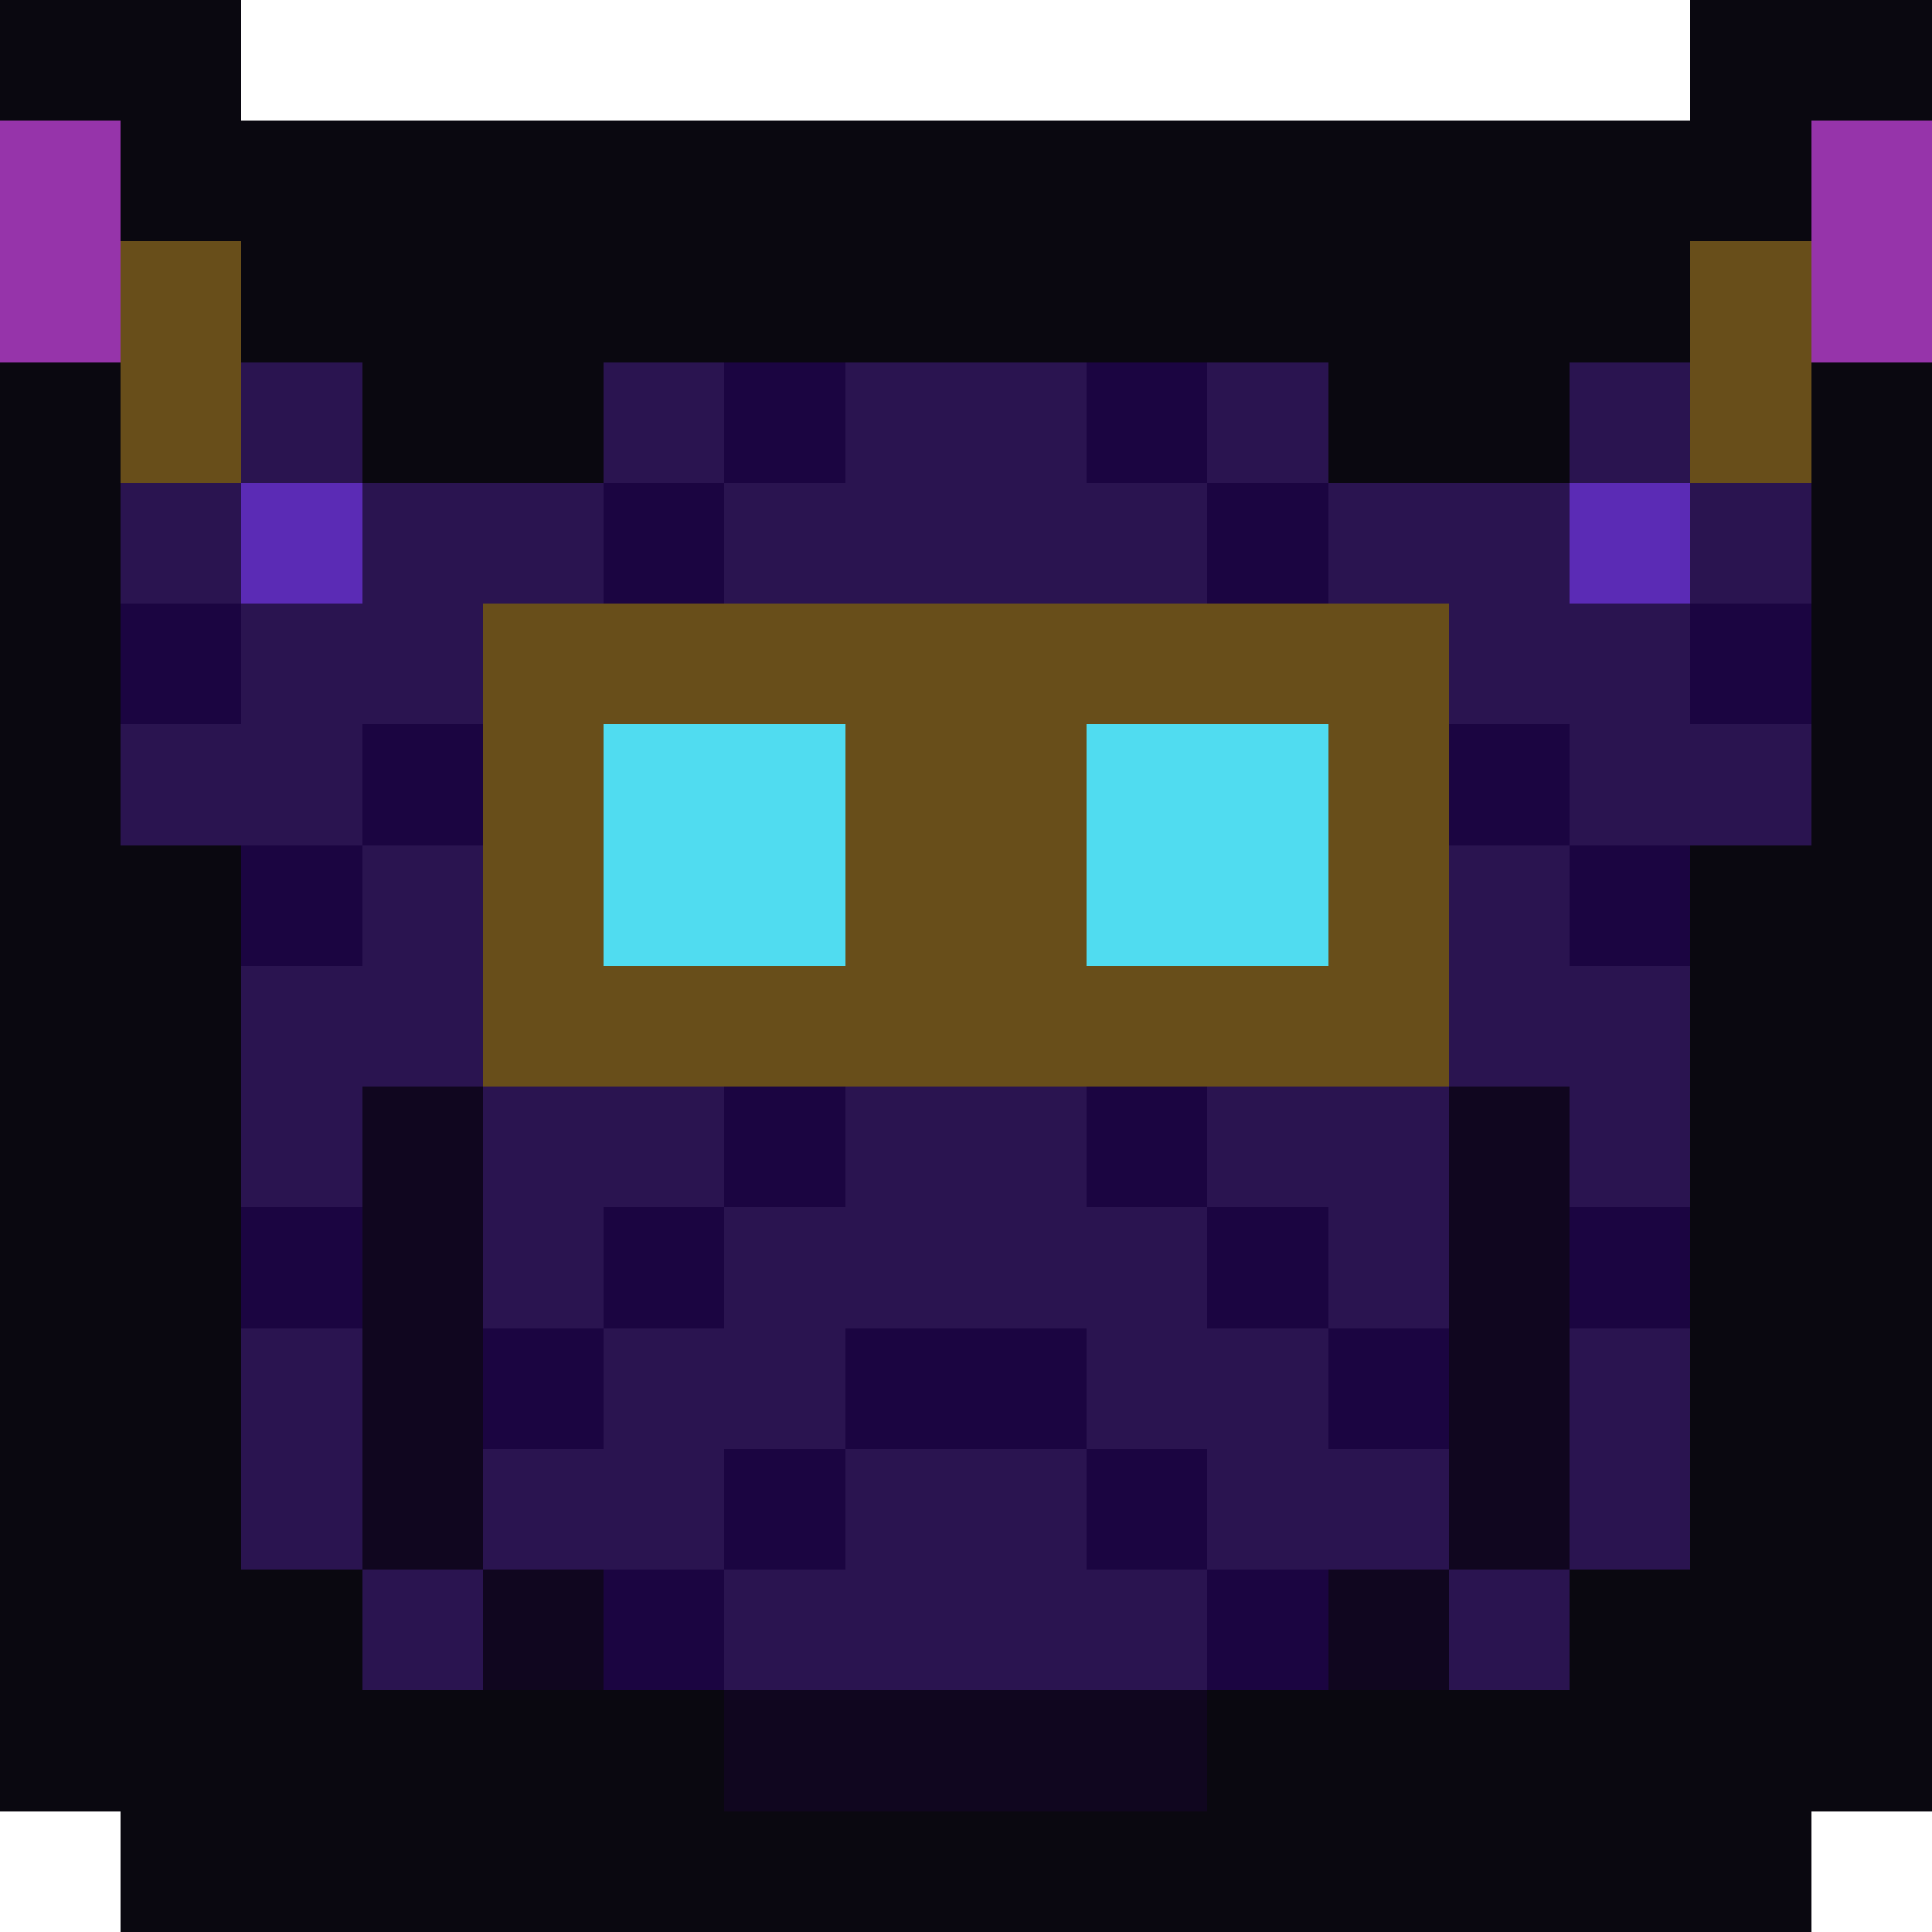
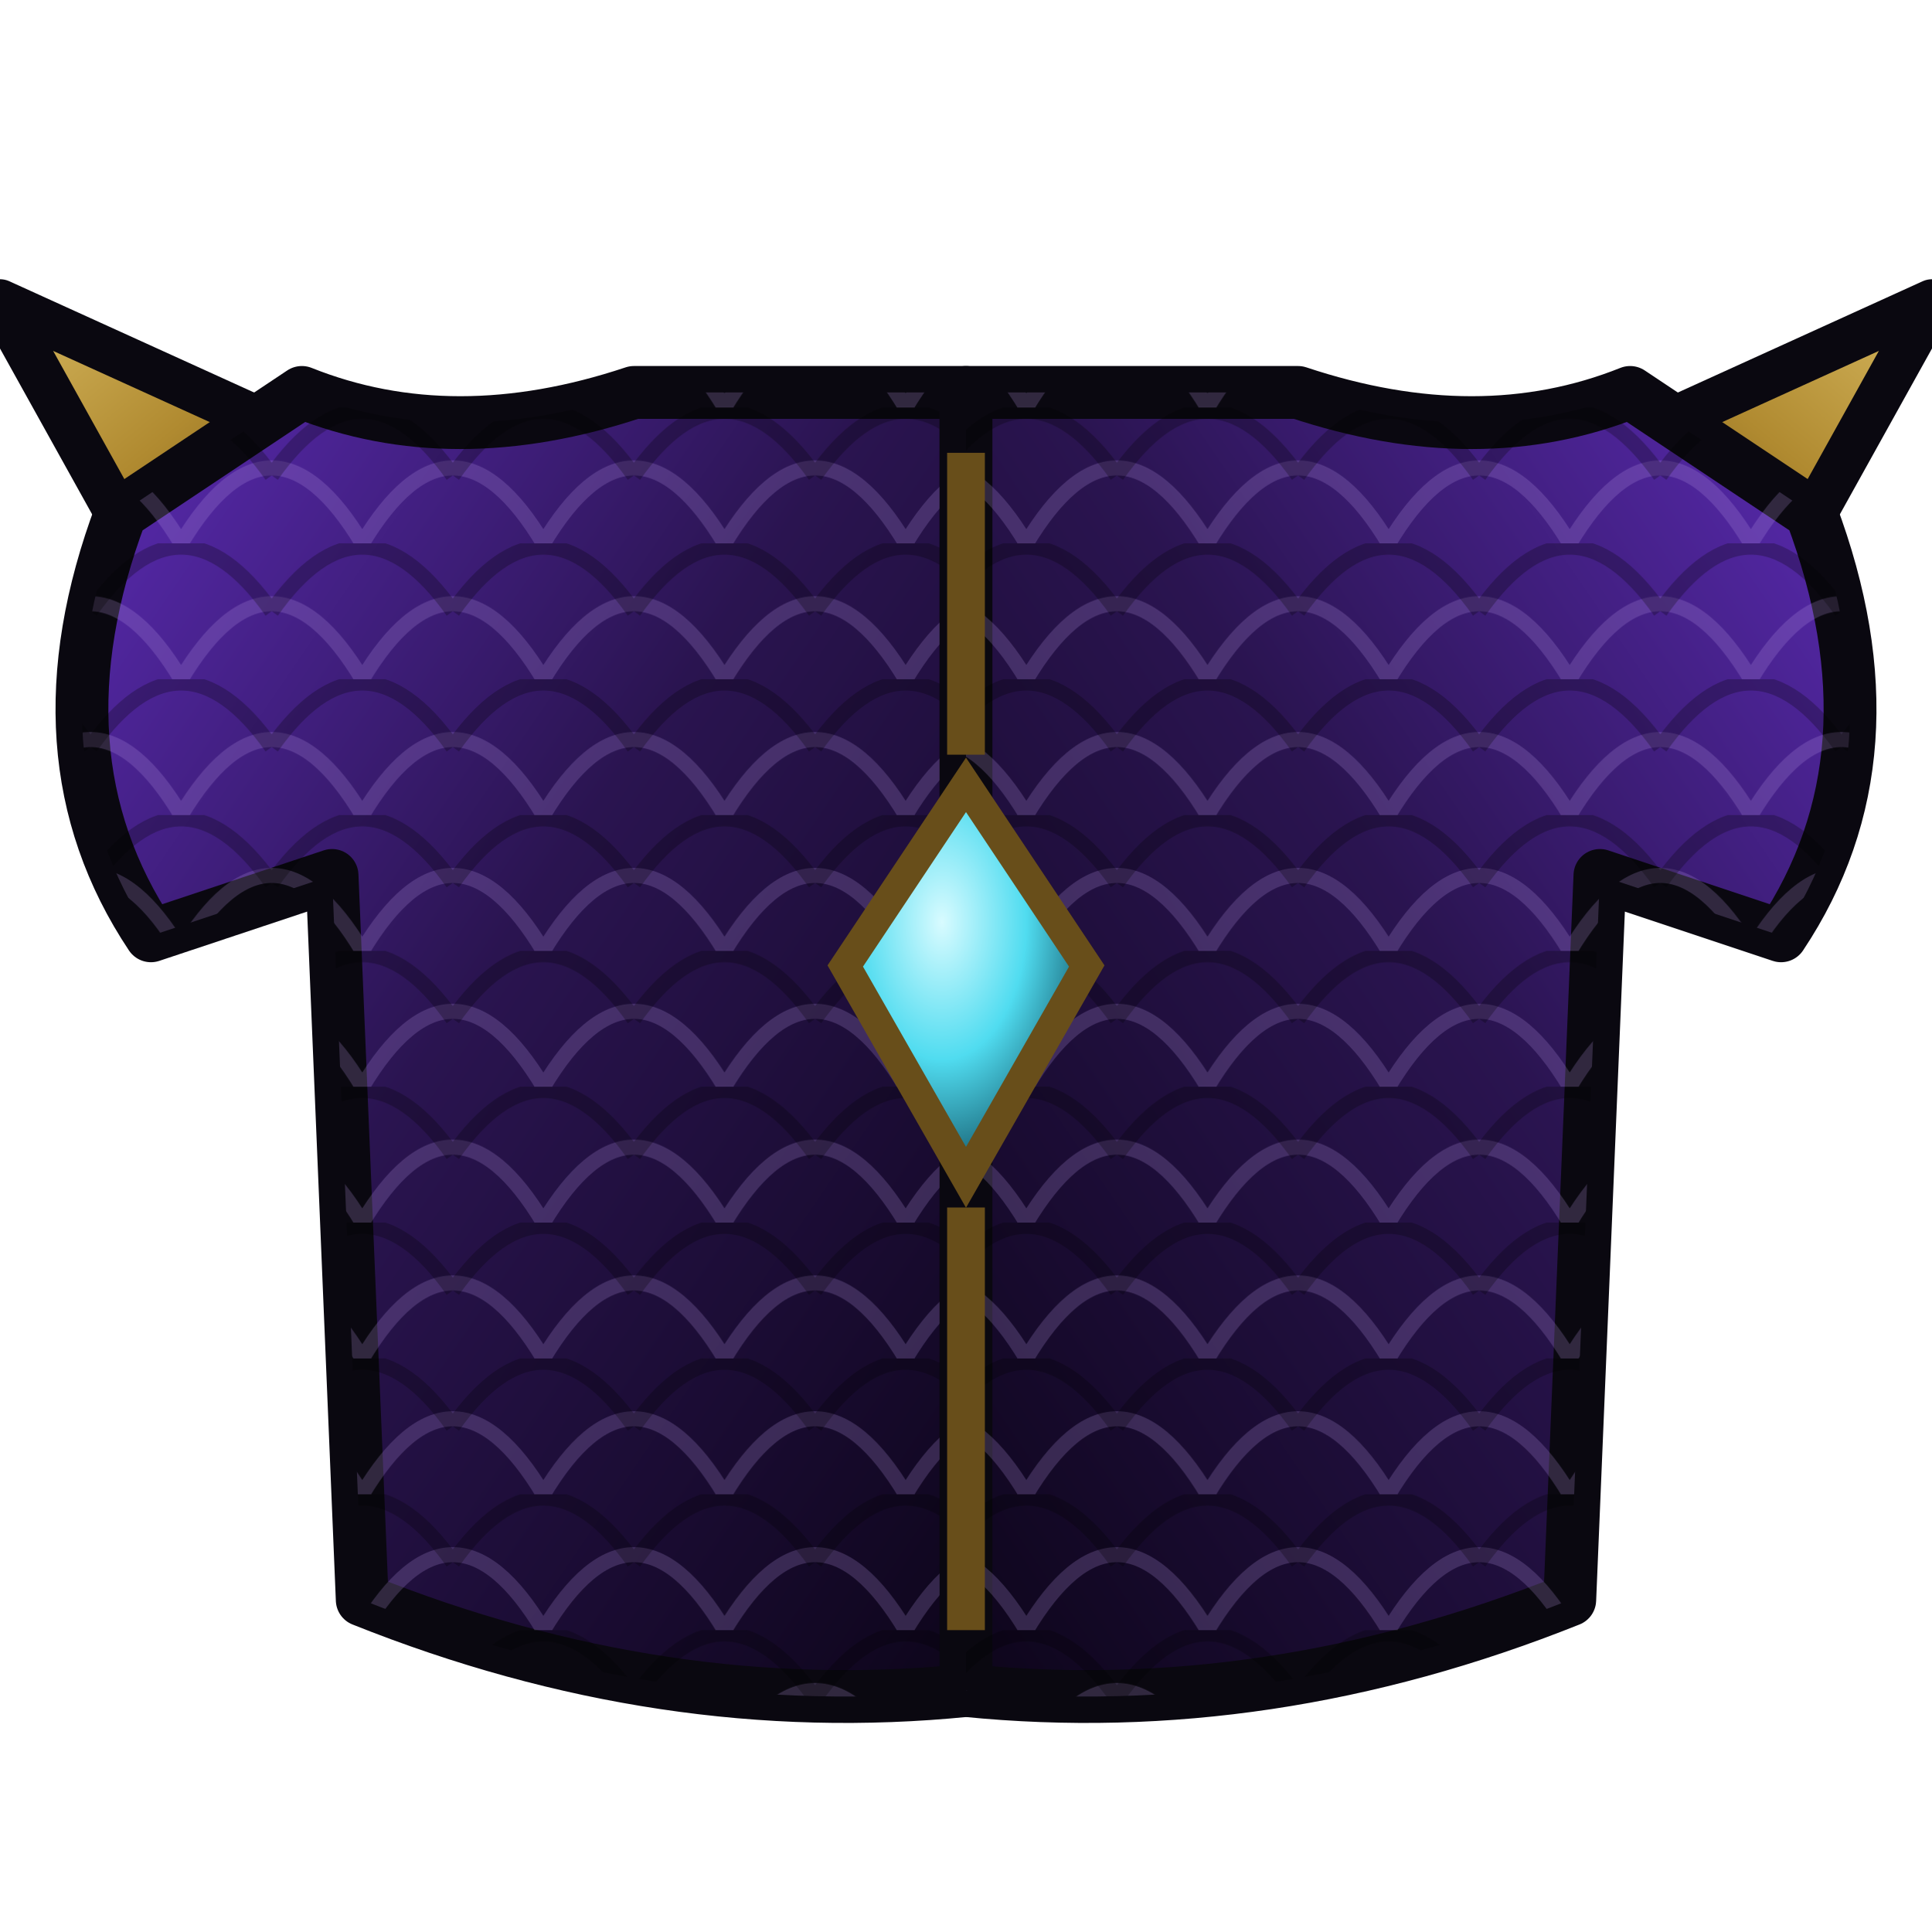
- <svg xmlns="http://www.w3.org/2000/svg" viewBox="0 0 16 16" width="128" height="128" shape-rendering="crispEdges">
-   <rect x="0" y="0" width="2" height="1" fill="#0a0810" />
-   <rect x="14" y="0" width="2" height="1" fill="#0a0810" />
-   <rect x="0" y="1" width="1" height="1" fill="#9634aa" />
-   <rect x="1" y="1" width="14" height="1" fill="#0a0810" />
-   <rect x="15" y="1" width="1" height="1" fill="#9634aa" />
-   <rect x="0" y="2" width="1" height="1" fill="#9634aa" />
-   <rect x="1" y="2" width="1" height="1" fill="#684e1a" />
-   <rect x="2" y="2" width="12" height="1" fill="#0a0810" />
-   <rect x="14" y="2" width="1" height="1" fill="#684e1a" />
-   <rect x="15" y="2" width="1" height="1" fill="#9634aa" />
-   <rect x="0" y="3" width="1" height="1" fill="#0a0810" />
-   <rect x="1" y="3" width="1" height="1" fill="#684e1a" />
-   <rect x="2" y="3" width="1" height="1" fill="#2a1450" />
-   <rect x="3" y="3" width="2" height="1" fill="#0a0810" />
-   <rect x="5" y="3" width="1" height="1" fill="#2a1450" />
-   <rect x="6" y="3" width="1" height="1" fill="#1b0541" />
-   <rect x="7" y="3" width="2" height="1" fill="#2a1450" />
-   <rect x="9" y="3" width="1" height="1" fill="#1b0541" />
-   <rect x="10" y="3" width="1" height="1" fill="#2a1450" />
-   <rect x="11" y="3" width="2" height="1" fill="#0a0810" />
-   <rect x="13" y="3" width="1" height="1" fill="#2a1450" />
-   <rect x="14" y="3" width="1" height="1" fill="#684e1a" />
-   <rect x="15" y="3" width="1" height="1" fill="#0a0810" />
-   <rect x="0" y="4" width="1" height="1" fill="#0a0810" />
-   <rect x="1" y="4" width="1" height="1" fill="#2a1450" />
-   <rect x="2" y="4" width="1" height="1" fill="#5b2bb5" />
-   <rect x="3" y="4" width="2" height="1" fill="#2a1450" />
-   <rect x="5" y="4" width="1" height="1" fill="#1b0541" />
-   <rect x="6" y="4" width="4" height="1" fill="#2a1450" />
-   <rect x="10" y="4" width="1" height="1" fill="#1b0541" />
-   <rect x="11" y="4" width="2" height="1" fill="#2a1450" />
-   <rect x="13" y="4" width="1" height="1" fill="#5b2bb5" />
-   <rect x="14" y="4" width="1" height="1" fill="#2a1450" />
-   <rect x="15" y="4" width="1" height="1" fill="#0a0810" />
-   <rect x="0" y="5" width="1" height="1" fill="#0a0810" />
-   <rect x="1" y="5" width="1" height="1" fill="#1b0541" />
-   <rect x="2" y="5" width="2" height="1" fill="#2a1450" />
-   <rect x="4" y="5" width="8" height="1" fill="#684e1a" />
-   <rect x="12" y="5" width="2" height="1" fill="#2a1450" />
-   <rect x="14" y="5" width="1" height="1" fill="#1b0541" />
-   <rect x="15" y="5" width="1" height="1" fill="#0a0810" />
-   <rect x="0" y="6" width="1" height="1" fill="#0a0810" />
-   <rect x="1" y="6" width="2" height="1" fill="#2a1450" />
-   <rect x="3" y="6" width="1" height="1" fill="#1b0541" />
-   <rect x="4" y="6" width="1" height="1" fill="#684e1a" />
-   <rect x="5" y="6" width="2" height="1" fill="#50dcf0" />
-   <rect x="7" y="6" width="2" height="1" fill="#684e1a" />
-   <rect x="9" y="6" width="2" height="1" fill="#50dcf0" />
-   <rect x="11" y="6" width="1" height="1" fill="#684e1a" />
-   <rect x="12" y="6" width="1" height="1" fill="#1b0541" />
-   <rect x="13" y="6" width="2" height="1" fill="#2a1450" />
-   <rect x="15" y="6" width="1" height="1" fill="#0a0810" />
-   <rect x="0" y="7" width="2" height="1" fill="#0a0810" />
-   <rect x="2" y="7" width="1" height="1" fill="#1b0541" />
-   <rect x="3" y="7" width="1" height="1" fill="#2a1450" />
-   <rect x="4" y="7" width="1" height="1" fill="#684e1a" />
-   <rect x="5" y="7" width="2" height="1" fill="#50dcf0" />
-   <rect x="7" y="7" width="2" height="1" fill="#684e1a" />
-   <rect x="9" y="7" width="2" height="1" fill="#50dcf0" />
-   <rect x="11" y="7" width="1" height="1" fill="#684e1a" />
-   <rect x="12" y="7" width="1" height="1" fill="#2a1450" />
-   <rect x="13" y="7" width="1" height="1" fill="#1b0541" />
-   <rect x="14" y="7" width="2" height="1" fill="#0a0810" />
-   <rect x="0" y="8" width="2" height="1" fill="#0a0810" />
-   <rect x="2" y="8" width="2" height="1" fill="#2a1450" />
-   <rect x="4" y="8" width="8" height="1" fill="#684e1a" />
-   <rect x="12" y="8" width="2" height="1" fill="#2a1450" />
-   <rect x="14" y="8" width="2" height="1" fill="#0a0810" />
-   <rect x="0" y="9" width="2" height="1" fill="#0a0810" />
-   <rect x="2" y="9" width="1" height="1" fill="#2a1450" />
-   <rect x="3" y="9" width="1" height="1" fill="#10061f" />
-   <rect x="4" y="9" width="2" height="1" fill="#2a1450" />
-   <rect x="6" y="9" width="1" height="1" fill="#1b0541" />
-   <rect x="7" y="9" width="2" height="1" fill="#2a1450" />
-   <rect x="9" y="9" width="1" height="1" fill="#1b0541" />
-   <rect x="10" y="9" width="2" height="1" fill="#2a1450" />
-   <rect x="12" y="9" width="1" height="1" fill="#10061f" />
-   <rect x="13" y="9" width="1" height="1" fill="#2a1450" />
-   <rect x="14" y="9" width="2" height="1" fill="#0a0810" />
-   <rect x="0" y="10" width="2" height="1" fill="#0a0810" />
-   <rect x="2" y="10" width="1" height="1" fill="#1b0541" />
-   <rect x="3" y="10" width="1" height="1" fill="#10061f" />
-   <rect x="4" y="10" width="1" height="1" fill="#2a1450" />
-   <rect x="5" y="10" width="1" height="1" fill="#1b0541" />
-   <rect x="6" y="10" width="4" height="1" fill="#2a1450" />
-   <rect x="10" y="10" width="1" height="1" fill="#1b0541" />
-   <rect x="11" y="10" width="1" height="1" fill="#2a1450" />
-   <rect x="12" y="10" width="1" height="1" fill="#10061f" />
-   <rect x="13" y="10" width="1" height="1" fill="#1b0541" />
-   <rect x="14" y="10" width="2" height="1" fill="#0a0810" />
-   <rect x="0" y="11" width="2" height="1" fill="#0a0810" />
-   <rect x="2" y="11" width="1" height="1" fill="#2a1450" />
-   <rect x="3" y="11" width="1" height="1" fill="#10061f" />
-   <rect x="4" y="11" width="1" height="1" fill="#1b0541" />
-   <rect x="5" y="11" width="2" height="1" fill="#2a1450" />
-   <rect x="7" y="11" width="2" height="1" fill="#1b0541" />
-   <rect x="9" y="11" width="2" height="1" fill="#2a1450" />
-   <rect x="11" y="11" width="1" height="1" fill="#1b0541" />
-   <rect x="12" y="11" width="1" height="1" fill="#10061f" />
-   <rect x="13" y="11" width="1" height="1" fill="#2a1450" />
-   <rect x="14" y="11" width="2" height="1" fill="#0a0810" />
-   <rect x="0" y="12" width="2" height="1" fill="#0a0810" />
-   <rect x="2" y="12" width="1" height="1" fill="#2a1450" />
-   <rect x="3" y="12" width="1" height="1" fill="#10061f" />
-   <rect x="4" y="12" width="2" height="1" fill="#2a1450" />
-   <rect x="6" y="12" width="1" height="1" fill="#1b0541" />
-   <rect x="7" y="12" width="2" height="1" fill="#2a1450" />
-   <rect x="9" y="12" width="1" height="1" fill="#1b0541" />
-   <rect x="10" y="12" width="2" height="1" fill="#2a1450" />
-   <rect x="12" y="12" width="1" height="1" fill="#10061f" />
-   <rect x="13" y="12" width="1" height="1" fill="#2a1450" />
-   <rect x="14" y="12" width="2" height="1" fill="#0a0810" />
-   <rect x="0" y="13" width="3" height="1" fill="#0a0810" />
-   <rect x="3" y="13" width="1" height="1" fill="#2a1450" />
-   <rect x="4" y="13" width="1" height="1" fill="#10061f" />
-   <rect x="5" y="13" width="1" height="1" fill="#1b0541" />
-   <rect x="6" y="13" width="4" height="1" fill="#2a1450" />
-   <rect x="10" y="13" width="1" height="1" fill="#1b0541" />
-   <rect x="11" y="13" width="1" height="1" fill="#10061f" />
-   <rect x="12" y="13" width="1" height="1" fill="#2a1450" />
-   <rect x="13" y="13" width="3" height="1" fill="#0a0810" />
-   <rect x="0" y="14" width="6" height="1" fill="#0a0810" />
-   <rect x="6" y="14" width="4" height="1" fill="#10061f" />
-   <rect x="10" y="14" width="6" height="1" fill="#0a0810" />
-   <rect x="1" y="15" width="14" height="1" fill="#0a0810" />
+ <svg xmlns="http://www.w3.org/2000/svg" xmlns:xlink="http://www.w3.org/1999/xlink" viewBox="0 0 128 128" width="128" height="128">
+   <defs>
+     <linearGradient id="g" x1="0" y1="0" x2="1" y2="1">
+       <stop offset="0" stop-color="#5b2bb5" />
+       <stop offset=".45" stop-color="#2a1450" />
+       <stop offset="1" stop-color="#0d051a" />
+     </linearGradient>
+     <linearGradient id="gold" x1="0" y1="0" x2="1" y2="1">
+       <stop offset="0" stop-color="#d6b860" />
+       <stop offset=".5" stop-color="#b08a30" />
+       <stop offset="1" stop-color="#684e1a" />
+     </linearGradient>
+     <radialGradient id="gem" cx=".4" cy=".35" r=".7">
+       <stop offset="0" stop-color="#d8fbff" />
+       <stop offset=".5" stop-color="#50dcf0" />
+       <stop offset="1" stop-color="#0b4658" />
+     </radialGradient>
+     <pattern id="sc" width="12" height="9" patternUnits="userSpaceOnUse">
+       <path d="M0 9 Q6 -1 12 9" fill="none" stroke="#b99be8" stroke-width="1" opacity=".22" />
+       <path d="M-6 4.5 Q0 -4 6 4.5 M6 4.5 Q12 -4 18 4.5" fill="none" stroke="#000" stroke-width="1" opacity=".25" />
+     </pattern>
+     <filter id="bl">
+       <feGaussianBlur stdDeviation="3" />
+     </filter>
+     <path id="s" d="M64 26 L42 26 Q30 30 20 26 L8 34 Q2 50 10 62 L22 58 L24 106 Q44 114 64 112 Z" />
+     <path id="h" d="M10 38 L0 20 L22 30 Z" />
+   </defs>
+   <use xlink:href="#h" fill="url(#gold)" stroke="#0a0810" stroke-width="3" stroke-linejoin="round" />
+   <use xlink:href="#s" fill="url(#g)" stroke="#0a0810" stroke-width="3.5" stroke-linejoin="round" />
+   <use xlink:href="#s" fill="url(#sc)" />
+   <g transform="translate(128 0) scale(-1 1)">
+     <use xlink:href="#h" fill="url(#gold)" stroke="#0a0810" stroke-width="3" stroke-linejoin="round" />
+     <use xlink:href="#s" fill="url(#g)" stroke="#0a0810" stroke-width="3.5" stroke-linejoin="round" />
+     <use xlink:href="#s" fill="url(#sc)" />
+   </g>
+   <path d="M64 52 L72 64 L64 78 L56 64 Z" fill="url(#gem)" stroke="#684e1a" stroke-width="2" />
+   <path d="M64 30 V50 M64 80 V108" stroke="#684e1a" stroke-width="2.5" />
</svg>
